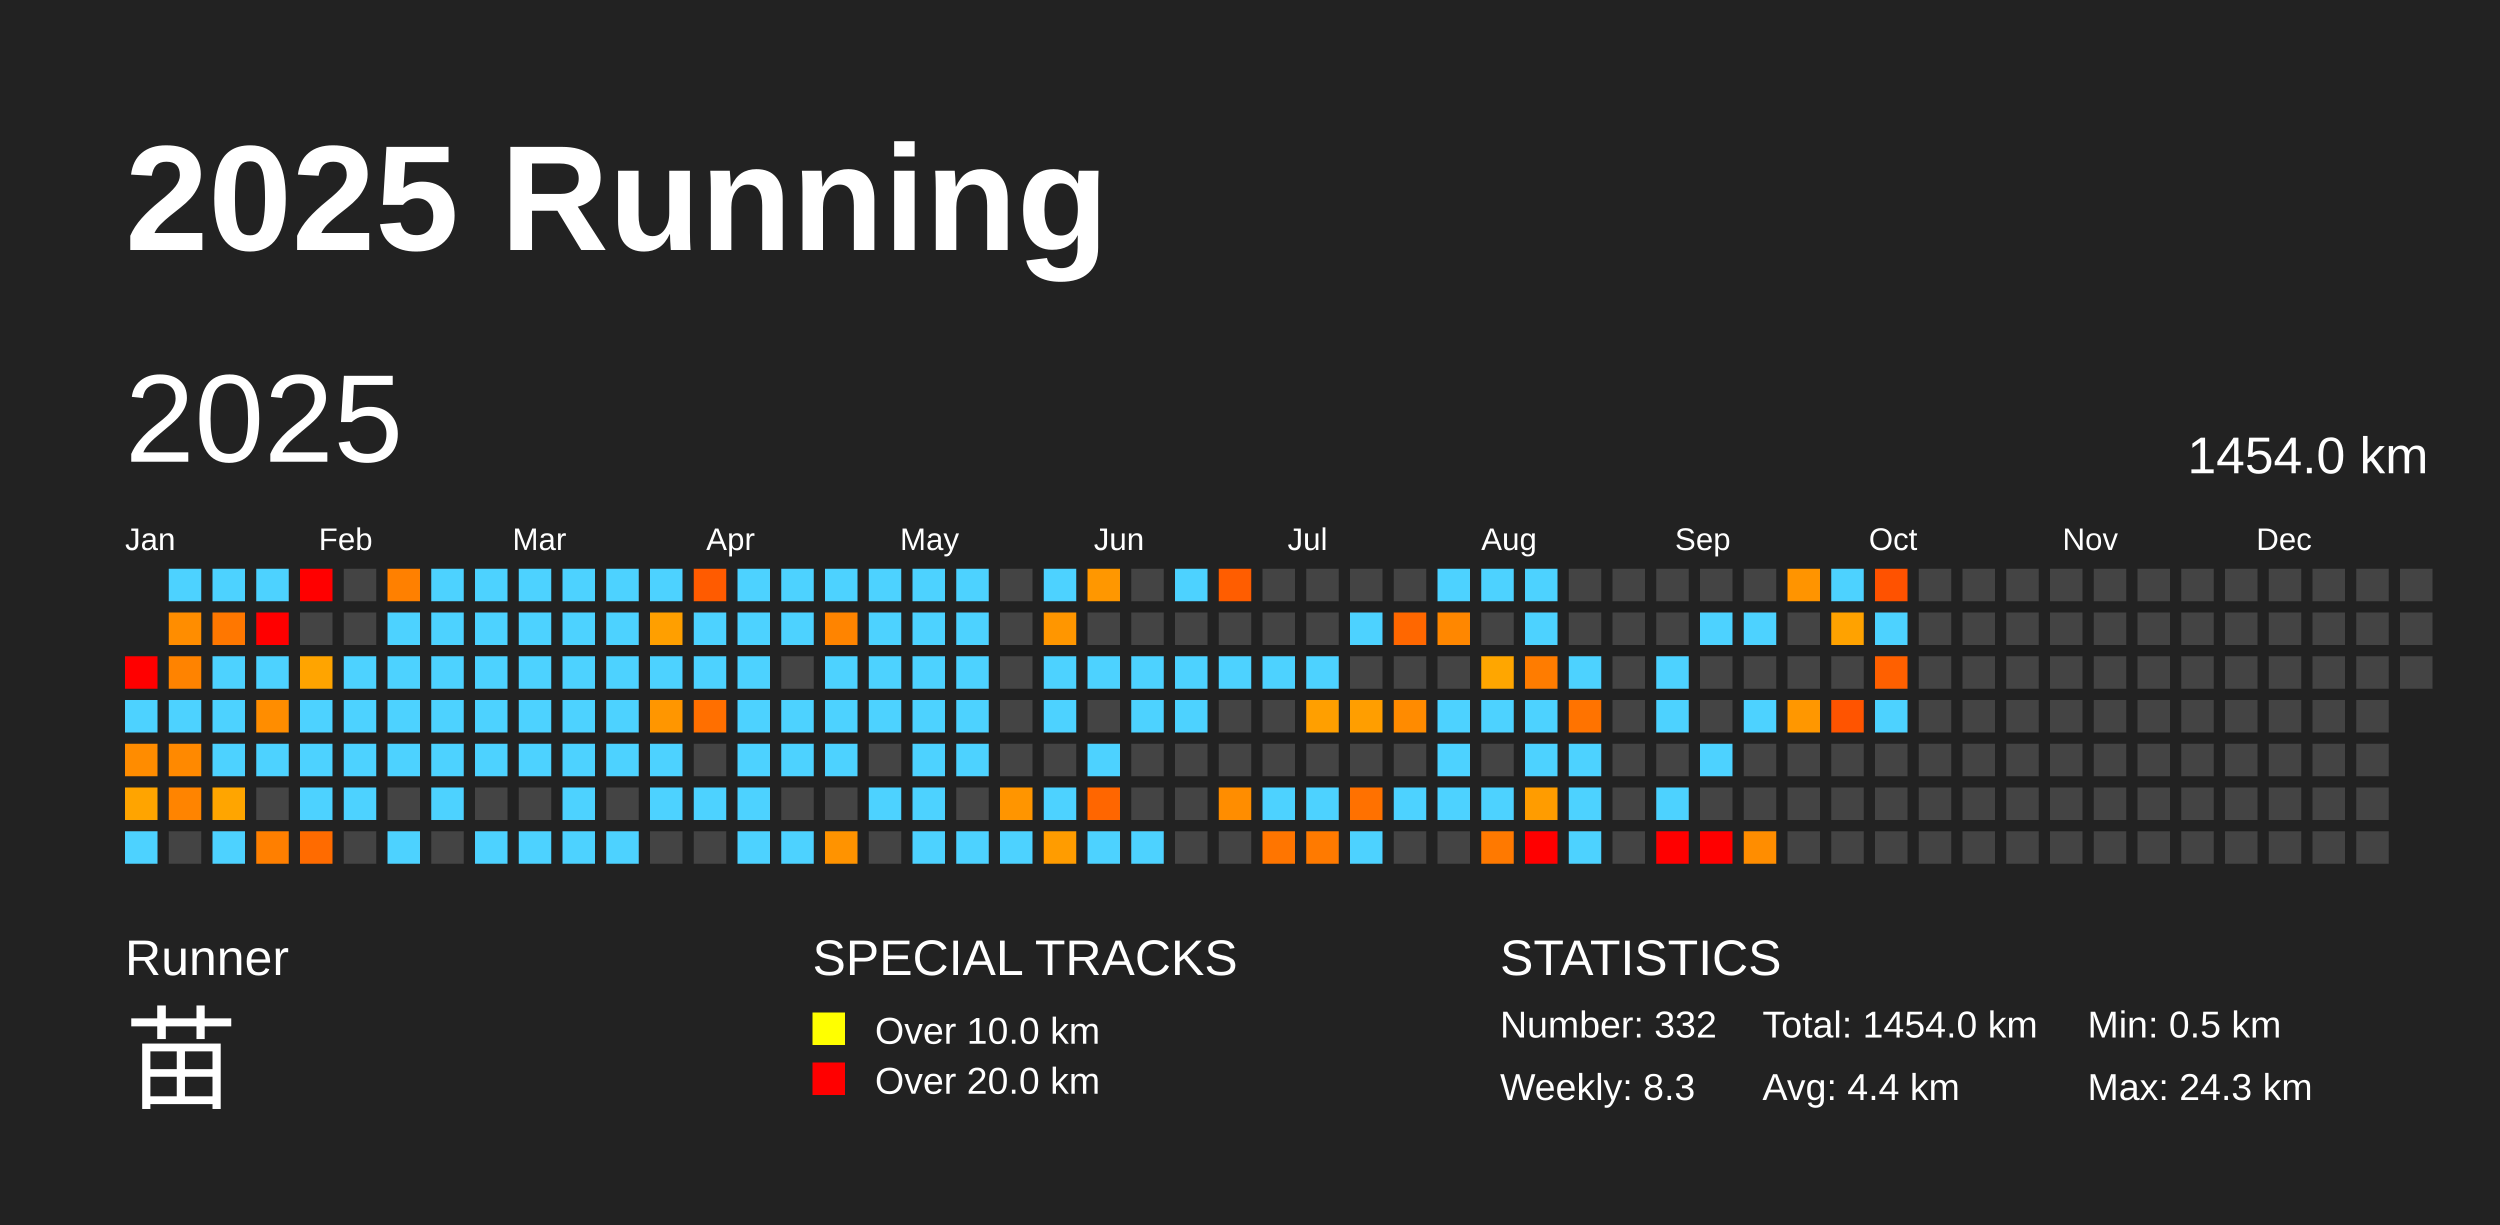
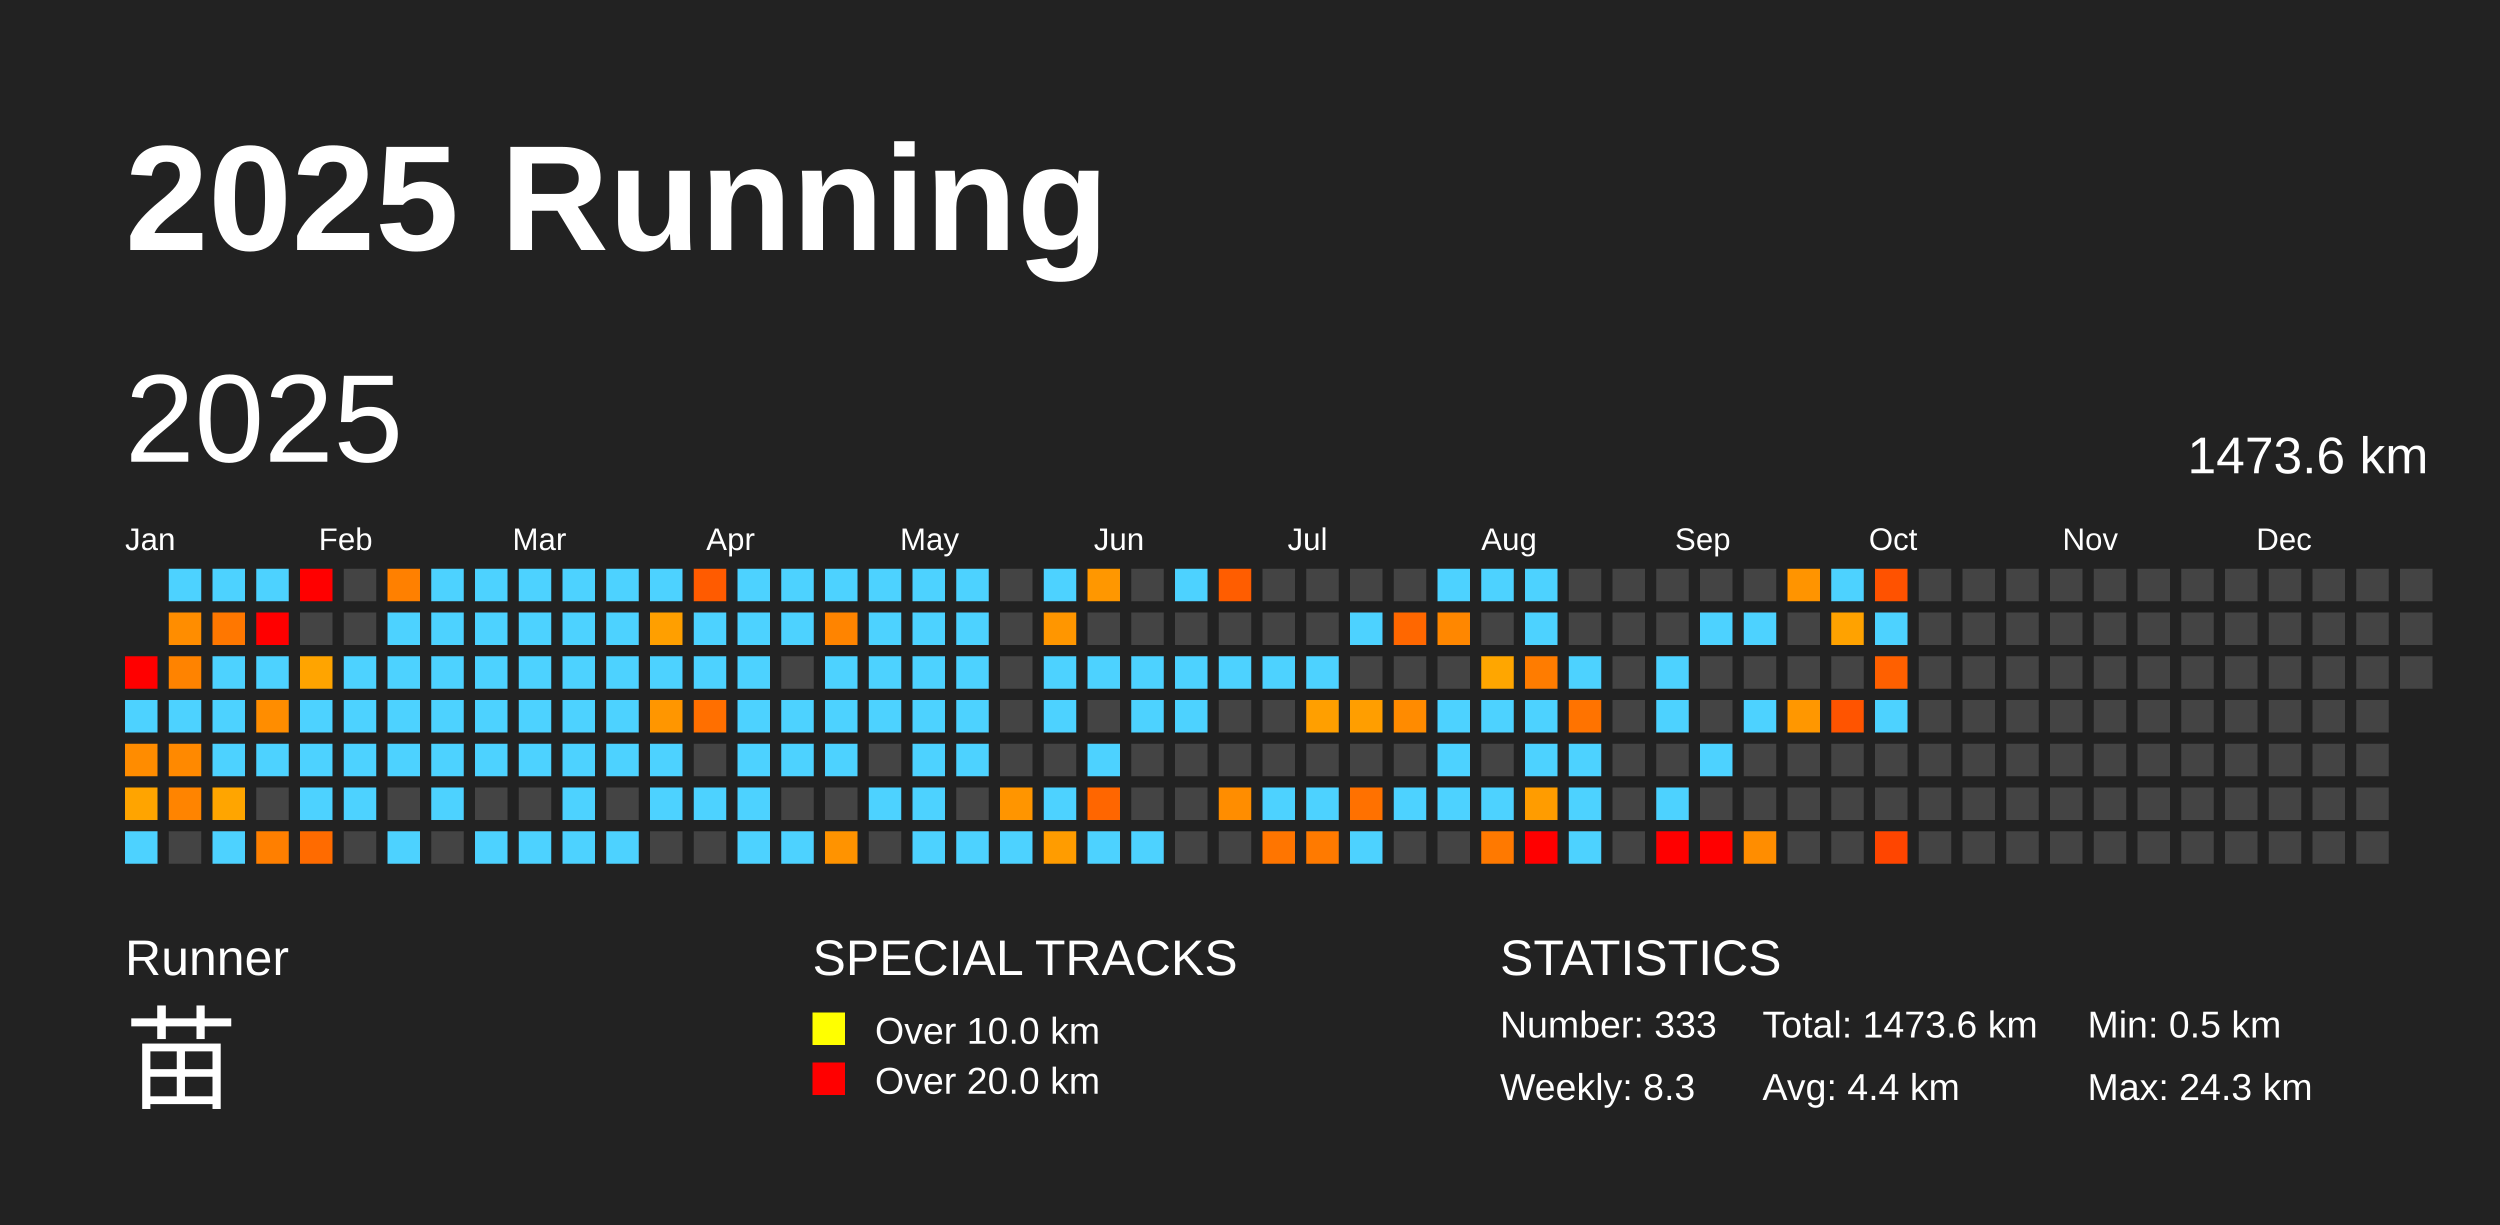
<svg xmlns="http://www.w3.org/2000/svg" baseProfile="full" height="98mm" version="1.1" viewBox="0,0,200,98" width="200mm">
  <defs />
  <rect fill="#222222" height="98" width="200" x="0" y="0" />
  <text fill="#FFFFFF" style="font-size:12px; font-family:Arial; font-weight:bold;" x="10" y="20">2025 Running</text>
  <text fill="#FFFFFF" style="font-size:4px; font-family:Arial" x="10" y="78">Runner</text>
  <text fill="#FFFFFF" style="font-size:9px; font-family:Arial" x="10" y="88">苗</text>
  <text fill="#FFFFFF" style="font-size:4px; font-family:Arial" x="65" y="78">SPECIAL TRACKS</text>
  <rect fill="yellow" height="2.6" width="2.6" x="65" y="81" />
  <text fill="#FFFFFF" style="font-size:3px; font-family:Arial" x="70" y="83.5">Over 10.0 km</text>
  <rect fill="red" height="2.6" width="2.6" x="65" y="85" />
  <text fill="#FFFFFF" style="font-size:3px; font-family:Arial" x="70" y="87.5">Over 20.0 km</text>
  <text fill="#FFFFFF" style="font-size:4px; font-family:Arial" x="120" y="78">STATISTICS</text>
-   <text fill="#FFFFFF" style="font-size:3px; font-family:Arial" x="120" y="83">Number: 332</text>
+   <text fill="#FFFFFF" style="font-size:3px; font-family:Arial" x="120" y="83">Number: 333</text>
  <text fill="#FFFFFF" style="font-size:3px; font-family:Arial" x="120" y="88">Weekly: 8.3</text>
-   <text fill="#FFFFFF" style="font-size:3px; font-family:Arial" x="141" y="83">Total: 1454.0 km</text>
+   <text fill="#FFFFFF" style="font-size:3px; font-family:Arial" x="141" y="83">Total: 1473.6 km</text>
  <text fill="#FFFFFF" style="font-size:3px; font-family:Arial" x="141" y="88">Avg: 4.4 km</text>
  <text fill="#FFFFFF" style="font-size:3px; font-family:Arial" x="167" y="83">Min: 0.5 km</text>
  <text fill="#FFFFFF" style="font-size:3px; font-family:Arial" x="167" y="88">Max: 24.3 km</text>
  <text dominant-baseline="hanging" fill="#FFFFFF" style="font-size:10.0px; font-family:Arial;" x="10" y="30">2025</text>
-   <text dominant-baseline="hanging" fill="#FFFFFF" style="font-size:4.125px; font-family:Arial;" x="175" y="35">1454.0 km</text>
+   <text dominant-baseline="hanging" fill="#FFFFFF" style="font-size:4.125px; font-family:Arial;" x="175" y="35">1473.6 km</text>
  <text fill="#FFFFFF" style="font-size:2.5px; font-family:Arial" x="10.0" y="44">Jan</text>
  <text fill="#FFFFFF" style="font-size:2.5px; font-family:Arial" x="25.5" y="44">Feb</text>
  <text fill="#FFFFFF" style="font-size:2.5px; font-family:Arial" x="41.0" y="44">Mar</text>
  <text fill="#FFFFFF" style="font-size:2.5px; font-family:Arial" x="56.5" y="44">Apr</text>
  <text fill="#FFFFFF" style="font-size:2.5px; font-family:Arial" x="72.0" y="44">May</text>
  <text fill="#FFFFFF" style="font-size:2.5px; font-family:Arial" x="87.5" y="44">Jun</text>
  <text fill="#FFFFFF" style="font-size:2.5px; font-family:Arial" x="103.0" y="44">Jul</text>
  <text fill="#FFFFFF" style="font-size:2.5px; font-family:Arial" x="118.5" y="44">Aug</text>
  <text fill="#FFFFFF" style="font-size:2.5px; font-family:Arial" x="134.0" y="44">Sep</text>
  <text fill="#FFFFFF" style="font-size:2.5px; font-family:Arial" x="149.5" y="44">Oct</text>
  <text fill="#FFFFFF" style="font-size:2.5px; font-family:Arial" x="165.0" y="44">Nov</text>
  <text fill="#FFFFFF" style="font-size:2.5px; font-family:Arial" x="180.5" y="44">Dec</text>
  <rect fill="red" height="2.6" width="2.6" x="10.0" y="52.5" />
  <rect fill="#4dd2ff" height="2.6" width="2.6" x="10.0" y="56.0" />
  <rect fill="#ff8c00" height="2.6" width="2.6" x="10.0" y="59.5" />
  <rect fill="#ffa400" height="2.6" width="2.6" x="10.0" y="63.0" />
  <rect fill="#4dd2ff" height="2.6" width="2.6" x="10.0" y="66.5" />
  <rect fill="#4dd2ff" height="2.6" width="2.6" x="13.5" y="45.5" />
  <rect fill="#ff8d00" height="2.6" width="2.6" x="13.5" y="49.0" />
  <rect fill="#ff8300" height="2.6" width="2.6" x="13.5" y="52.5" />
  <rect fill="#4dd2ff" height="2.6" width="2.6" x="13.5" y="56.0" />
  <rect fill="#ff8900" height="2.6" width="2.6" x="13.5" y="59.5" />
  <rect fill="#ff8400" height="2.6" width="2.6" x="13.5" y="63.0" />
  <rect fill="#444444" height="2.6" width="2.6" x="13.5" y="66.5" />
  <rect fill="#4dd2ff" height="2.6" width="2.6" x="17.0" y="45.5" />
  <rect fill="#ff7700" height="2.6" width="2.6" x="17.0" y="49.0" />
  <rect fill="#4dd2ff" height="2.6" width="2.6" x="17.0" y="52.5" />
  <rect fill="#4dd2ff" height="2.6" width="2.6" x="17.0" y="56.0" />
  <rect fill="#4dd2ff" height="2.6" width="2.6" x="17.0" y="59.5" />
  <rect fill="#ffa500" height="2.6" width="2.6" x="17.0" y="63.0" />
  <rect fill="#4dd2ff" height="2.6" width="2.6" x="17.0" y="66.5" />
  <rect fill="#4dd2ff" height="2.6" width="2.6" x="20.5" y="45.5" />
  <rect fill="red" height="2.6" width="2.6" x="20.5" y="49.0" />
  <rect fill="#4dd2ff" height="2.6" width="2.6" x="20.5" y="52.5" />
  <rect fill="#ff8d00" height="2.6" width="2.6" x="20.5" y="56.0" />
  <rect fill="#4dd2ff" height="2.6" width="2.6" x="20.5" y="59.5" />
  <rect fill="#444444" height="2.6" width="2.6" x="20.5" y="63.0" />
  <rect fill="#ff7f00" height="2.6" width="2.6" x="20.5" y="66.5" />
  <rect fill="red" height="2.6" width="2.6" x="24.0" y="45.5" />
  <rect fill="#444444" height="2.6" width="2.6" x="24.0" y="49.0" />
  <rect fill="#ffa400" height="2.6" width="2.6" x="24.0" y="52.5" />
  <rect fill="#4dd2ff" height="2.6" width="2.6" x="24.0" y="56.0" />
  <rect fill="#4dd2ff" height="2.6" width="2.6" x="24.0" y="59.5" />
  <rect fill="#4dd2ff" height="2.6" width="2.6" x="24.0" y="63.0" />
  <rect fill="#ff6b00" height="2.6" width="2.6" x="24.0" y="66.5" />
  <rect fill="#444444" height="2.6" width="2.6" x="27.5" y="45.5" />
  <rect fill="#444444" height="2.6" width="2.6" x="27.5" y="49.0" />
  <rect fill="#4dd2ff" height="2.6" width="2.6" x="27.5" y="52.5" />
  <rect fill="#4dd2ff" height="2.6" width="2.6" x="27.5" y="56.0" />
  <rect fill="#4dd2ff" height="2.6" width="2.6" x="27.5" y="59.5" />
  <rect fill="#4dd2ff" height="2.6" width="2.6" x="27.5" y="63.0" />
  <rect fill="#444444" height="2.6" width="2.6" x="27.5" y="66.5" />
  <rect fill="#ff8000" height="2.6" width="2.6" x="31.0" y="45.5" />
  <rect fill="#4dd2ff" height="2.6" width="2.6" x="31.0" y="49.0" />
  <rect fill="#4dd2ff" height="2.6" width="2.6" x="31.0" y="52.5" />
  <rect fill="#4dd2ff" height="2.6" width="2.6" x="31.0" y="56.0" />
  <rect fill="#4dd2ff" height="2.6" width="2.6" x="31.0" y="59.5" />
  <rect fill="#444444" height="2.6" width="2.6" x="31.0" y="63.0" />
  <rect fill="#4dd2ff" height="2.6" width="2.6" x="31.0" y="66.5" />
  <rect fill="#4dd2ff" height="2.6" width="2.6" x="34.5" y="45.5" />
  <rect fill="#4dd2ff" height="2.6" width="2.6" x="34.5" y="49.0" />
  <rect fill="#4dd2ff" height="2.6" width="2.6" x="34.5" y="52.5" />
  <rect fill="#4dd2ff" height="2.6" width="2.6" x="34.5" y="56.0" />
  <rect fill="#4dd2ff" height="2.6" width="2.6" x="34.5" y="59.5" />
  <rect fill="#4dd2ff" height="2.6" width="2.6" x="34.5" y="63.0" />
  <rect fill="#444444" height="2.6" width="2.6" x="34.5" y="66.5" />
  <rect fill="#4dd2ff" height="2.6" width="2.6" x="38.0" y="45.5" />
  <rect fill="#4dd2ff" height="2.6" width="2.6" x="38.0" y="49.0" />
  <rect fill="#4dd2ff" height="2.6" width="2.6" x="38.0" y="52.5" />
  <rect fill="#4dd2ff" height="2.6" width="2.6" x="38.0" y="56.0" />
  <rect fill="#4dd2ff" height="2.6" width="2.6" x="38.0" y="59.5" />
  <rect fill="#444444" height="2.6" width="2.6" x="38.0" y="63.0" />
  <rect fill="#4dd2ff" height="2.6" width="2.6" x="38.0" y="66.5" />
  <rect fill="#4dd2ff" height="2.6" width="2.6" x="41.5" y="45.5" />
  <rect fill="#4dd2ff" height="2.6" width="2.6" x="41.5" y="49.0" />
  <rect fill="#4dd2ff" height="2.6" width="2.6" x="41.5" y="52.5" />
  <rect fill="#4dd2ff" height="2.6" width="2.6" x="41.5" y="56.0" />
  <rect fill="#4dd2ff" height="2.6" width="2.6" x="41.5" y="59.5" />
  <rect fill="#444444" height="2.6" width="2.6" x="41.5" y="63.0" />
  <rect fill="#4dd2ff" height="2.6" width="2.6" x="41.5" y="66.5" />
  <rect fill="#4dd2ff" height="2.6" width="2.6" x="45.0" y="45.5" />
  <rect fill="#4dd2ff" height="2.6" width="2.6" x="45.0" y="49.0" />
  <rect fill="#4dd2ff" height="2.6" width="2.6" x="45.0" y="52.5" />
  <rect fill="#4dd2ff" height="2.6" width="2.6" x="45.0" y="56.0" />
  <rect fill="#4dd2ff" height="2.6" width="2.6" x="45.0" y="59.5" />
  <rect fill="#4dd2ff" height="2.6" width="2.6" x="45.0" y="63.0" />
  <rect fill="#4dd2ff" height="2.6" width="2.6" x="45.0" y="66.5" />
  <rect fill="#4dd2ff" height="2.6" width="2.6" x="48.5" y="45.5" />
  <rect fill="#4dd2ff" height="2.6" width="2.6" x="48.5" y="49.0" />
  <rect fill="#4dd2ff" height="2.6" width="2.6" x="48.5" y="52.5" />
  <rect fill="#4dd2ff" height="2.6" width="2.6" x="48.5" y="56.0" />
  <rect fill="#4dd2ff" height="2.6" width="2.6" x="48.5" y="59.5" />
  <rect fill="#444444" height="2.6" width="2.6" x="48.5" y="63.0" />
  <rect fill="#4dd2ff" height="2.6" width="2.6" x="48.5" y="66.5" />
  <rect fill="#4dd2ff" height="2.6" width="2.6" x="52.0" y="45.5" />
  <rect fill="#ff9f00" height="2.6" width="2.6" x="52.0" y="49.0" />
  <rect fill="#4dd2ff" height="2.6" width="2.6" x="52.0" y="52.5" />
  <rect fill="#ff9600" height="2.6" width="2.6" x="52.0" y="56.0" />
  <rect fill="#4dd2ff" height="2.6" width="2.6" x="52.0" y="59.5" />
  <rect fill="#4dd2ff" height="2.6" width="2.6" x="52.0" y="63.0" />
  <rect fill="#444444" height="2.6" width="2.6" x="52.0" y="66.5" />
  <rect fill="#ff5b00" height="2.6" width="2.6" x="55.5" y="45.5" />
  <rect fill="#4dd2ff" height="2.6" width="2.6" x="55.5" y="49.0" />
  <rect fill="#4dd2ff" height="2.6" width="2.6" x="55.5" y="52.5" />
  <rect fill="#ff6f00" height="2.6" width="2.6" x="55.5" y="56.0" />
  <rect fill="#444444" height="2.6" width="2.6" x="55.5" y="59.5" />
  <rect fill="#4dd2ff" height="2.6" width="2.6" x="55.5" y="63.0" />
  <rect fill="#444444" height="2.6" width="2.6" x="55.5" y="66.5" />
  <rect fill="#4dd2ff" height="2.6" width="2.6" x="59.0" y="45.5" />
  <rect fill="#4dd2ff" height="2.6" width="2.6" x="59.0" y="49.0" />
  <rect fill="#4dd2ff" height="2.6" width="2.6" x="59.0" y="52.5" />
  <rect fill="#4dd2ff" height="2.6" width="2.6" x="59.0" y="56.0" />
  <rect fill="#4dd2ff" height="2.6" width="2.6" x="59.0" y="59.5" />
  <rect fill="#4dd2ff" height="2.6" width="2.6" x="59.0" y="63.0" />
  <rect fill="#4dd2ff" height="2.6" width="2.6" x="59.0" y="66.5" />
  <rect fill="#4dd2ff" height="2.6" width="2.6" x="62.5" y="45.5" />
  <rect fill="#4dd2ff" height="2.6" width="2.6" x="62.5" y="49.0" />
  <rect fill="#444444" height="2.6" width="2.6" x="62.5" y="52.5" />
  <rect fill="#4dd2ff" height="2.6" width="2.6" x="62.5" y="56.0" />
  <rect fill="#4dd2ff" height="2.6" width="2.6" x="62.5" y="59.5" />
  <rect fill="#444444" height="2.6" width="2.6" x="62.5" y="63.0" />
  <rect fill="#4dd2ff" height="2.6" width="2.6" x="62.5" y="66.5" />
  <rect fill="#4dd2ff" height="2.6" width="2.6" x="66.0" y="45.5" />
  <rect fill="#ff8400" height="2.6" width="2.6" x="66.0" y="49.0" />
  <rect fill="#4dd2ff" height="2.6" width="2.6" x="66.0" y="52.5" />
  <rect fill="#4dd2ff" height="2.6" width="2.6" x="66.0" y="56.0" />
  <rect fill="#4dd2ff" height="2.6" width="2.6" x="66.0" y="59.5" />
  <rect fill="#444444" height="2.6" width="2.6" x="66.0" y="63.0" />
  <rect fill="#ff9300" height="2.6" width="2.6" x="66.0" y="66.5" />
  <rect fill="#4dd2ff" height="2.6" width="2.6" x="69.5" y="45.5" />
  <rect fill="#4dd2ff" height="2.6" width="2.6" x="69.5" y="49.0" />
  <rect fill="#4dd2ff" height="2.6" width="2.6" x="69.5" y="52.5" />
  <rect fill="#4dd2ff" height="2.6" width="2.6" x="69.5" y="56.0" />
  <rect fill="#444444" height="2.6" width="2.6" x="69.5" y="59.5" />
  <rect fill="#4dd2ff" height="2.6" width="2.6" x="69.5" y="63.0" />
  <rect fill="#444444" height="2.6" width="2.6" x="69.5" y="66.5" />
  <rect fill="#4dd2ff" height="2.6" width="2.6" x="73.0" y="45.5" />
  <rect fill="#4dd2ff" height="2.6" width="2.6" x="73.0" y="49.0" />
  <rect fill="#4dd2ff" height="2.6" width="2.6" x="73.0" y="52.5" />
  <rect fill="#4dd2ff" height="2.6" width="2.6" x="73.0" y="56.0" />
  <rect fill="#4dd2ff" height="2.6" width="2.6" x="73.0" y="59.5" />
  <rect fill="#4dd2ff" height="2.6" width="2.6" x="73.0" y="63.0" />
  <rect fill="#4dd2ff" height="2.6" width="2.6" x="73.0" y="66.5" />
  <rect fill="#4dd2ff" height="2.6" width="2.6" x="76.5" y="45.5" />
  <rect fill="#4dd2ff" height="2.6" width="2.6" x="76.5" y="49.0" />
  <rect fill="#4dd2ff" height="2.6" width="2.6" x="76.5" y="52.5" />
  <rect fill="#4dd2ff" height="2.6" width="2.6" x="76.5" y="56.0" />
  <rect fill="#4dd2ff" height="2.6" width="2.6" x="76.5" y="59.5" />
  <rect fill="#444444" height="2.6" width="2.6" x="76.5" y="63.0" />
  <rect fill="#4dd2ff" height="2.6" width="2.6" x="76.5" y="66.5" />
  <rect fill="#444444" height="2.6" width="2.6" x="80.0" y="45.5" />
  <rect fill="#444444" height="2.6" width="2.6" x="80.0" y="49.0" />
  <rect fill="#444444" height="2.6" width="2.6" x="80.0" y="52.5" />
  <rect fill="#444444" height="2.6" width="2.6" x="80.0" y="56.0" />
  <rect fill="#444444" height="2.6" width="2.6" x="80.0" y="59.5" />
  <rect fill="#ff9500" height="2.6" width="2.6" x="80.0" y="63.0" />
  <rect fill="#4dd2ff" height="2.6" width="2.6" x="80.0" y="66.5" />
  <rect fill="#4dd2ff" height="2.6" width="2.6" x="83.5" y="45.5" />
  <rect fill="#ff9600" height="2.6" width="2.6" x="83.5" y="49.0" />
  <rect fill="#4dd2ff" height="2.6" width="2.6" x="83.5" y="52.5" />
  <rect fill="#4dd2ff" height="2.6" width="2.6" x="83.5" y="56.0" />
  <rect fill="#444444" height="2.6" width="2.6" x="83.5" y="59.5" />
  <rect fill="#4dd2ff" height="2.6" width="2.6" x="83.5" y="63.0" />
  <rect fill="#ff9c00" height="2.6" width="2.6" x="83.5" y="66.5" />
  <rect fill="#ff9700" height="2.6" width="2.6" x="87.0" y="45.5" />
  <rect fill="#444444" height="2.6" width="2.6" x="87.0" y="49.0" />
  <rect fill="#4dd2ff" height="2.6" width="2.6" x="87.0" y="52.5" />
  <rect fill="#444444" height="2.6" width="2.6" x="87.0" y="56.0" />
  <rect fill="#4dd2ff" height="2.6" width="2.6" x="87.0" y="59.5" />
  <rect fill="#ff6600" height="2.6" width="2.6" x="87.0" y="63.0" />
  <rect fill="#4dd2ff" height="2.6" width="2.6" x="87.0" y="66.5" />
  <rect fill="#444444" height="2.6" width="2.6" x="90.5" y="45.5" />
  <rect fill="#444444" height="2.6" width="2.6" x="90.5" y="49.0" />
  <rect fill="#4dd2ff" height="2.6" width="2.6" x="90.5" y="52.5" />
  <rect fill="#4dd2ff" height="2.6" width="2.6" x="90.5" y="56.0" />
  <rect fill="#444444" height="2.6" width="2.6" x="90.5" y="59.5" />
  <rect fill="#444444" height="2.6" width="2.6" x="90.5" y="63.0" />
  <rect fill="#4dd2ff" height="2.6" width="2.6" x="90.5" y="66.5" />
  <rect fill="#4dd2ff" height="2.6" width="2.6" x="94.0" y="45.5" />
  <rect fill="#444444" height="2.6" width="2.6" x="94.0" y="49.0" />
  <rect fill="#4dd2ff" height="2.6" width="2.6" x="94.0" y="52.5" />
  <rect fill="#4dd2ff" height="2.6" width="2.6" x="94.0" y="56.0" />
  <rect fill="#444444" height="2.6" width="2.6" x="94.0" y="59.5" />
  <rect fill="#444444" height="2.6" width="2.6" x="94.0" y="63.0" />
  <rect fill="#444444" height="2.6" width="2.6" x="94.0" y="66.5" />
  <rect fill="#ff5d00" height="2.6" width="2.6" x="97.5" y="45.5" />
  <rect fill="#444444" height="2.6" width="2.6" x="97.5" y="49.0" />
  <rect fill="#4dd2ff" height="2.6" width="2.6" x="97.5" y="52.5" />
  <rect fill="#444444" height="2.6" width="2.6" x="97.5" y="56.0" />
  <rect fill="#444444" height="2.6" width="2.6" x="97.5" y="59.5" />
  <rect fill="#ff8d00" height="2.6" width="2.6" x="97.5" y="63.0" />
  <rect fill="#444444" height="2.6" width="2.6" x="97.5" y="66.5" />
  <rect fill="#444444" height="2.6" width="2.6" x="101.0" y="45.5" />
  <rect fill="#444444" height="2.6" width="2.6" x="101.0" y="49.0" />
  <rect fill="#4dd2ff" height="2.6" width="2.6" x="101.0" y="52.5" />
  <rect fill="#444444" height="2.6" width="2.6" x="101.0" y="56.0" />
  <rect fill="#444444" height="2.6" width="2.6" x="101.0" y="59.5" />
  <rect fill="#4dd2ff" height="2.6" width="2.6" x="101.0" y="63.0" />
  <rect fill="#ff7500" height="2.6" width="2.6" x="101.0" y="66.5" />
  <rect fill="#444444" height="2.6" width="2.6" x="104.5" y="45.5" />
  <rect fill="#444444" height="2.6" width="2.6" x="104.5" y="49.0" />
  <rect fill="#4dd2ff" height="2.6" width="2.6" x="104.5" y="52.5" />
  <rect fill="#ff9f00" height="2.6" width="2.6" x="104.5" y="56.0" />
  <rect fill="#444444" height="2.6" width="2.6" x="104.5" y="59.5" />
  <rect fill="#4dd2ff" height="2.6" width="2.6" x="104.5" y="63.0" />
  <rect fill="#ff7a00" height="2.6" width="2.6" x="104.5" y="66.5" />
  <rect fill="#444444" height="2.6" width="2.6" x="108.0" y="45.5" />
  <rect fill="#4dd2ff" height="2.6" width="2.6" x="108.0" y="49.0" />
  <rect fill="#444444" height="2.6" width="2.6" x="108.0" y="52.5" />
  <rect fill="#ff9e00" height="2.6" width="2.6" x="108.0" y="56.0" />
  <rect fill="#444444" height="2.6" width="2.6" x="108.0" y="59.5" />
  <rect fill="#ff7100" height="2.6" width="2.6" x="108.0" y="63.0" />
  <rect fill="#4dd2ff" height="2.6" width="2.6" x="108.0" y="66.5" />
  <rect fill="#444444" height="2.6" width="2.6" x="111.5" y="45.5" />
  <rect fill="#ff6700" height="2.6" width="2.6" x="111.5" y="49.0" />
  <rect fill="#444444" height="2.6" width="2.6" x="111.5" y="52.5" />
  <rect fill="#ff8b00" height="2.6" width="2.6" x="111.5" y="56.0" />
  <rect fill="#444444" height="2.6" width="2.6" x="111.5" y="59.5" />
  <rect fill="#4dd2ff" height="2.6" width="2.6" x="111.5" y="63.0" />
  <rect fill="#444444" height="2.6" width="2.6" x="111.5" y="66.5" />
  <rect fill="#4dd2ff" height="2.6" width="2.6" x="115.0" y="45.5" />
  <rect fill="#ff8700" height="2.6" width="2.6" x="115.0" y="49.0" />
  <rect fill="#444444" height="2.6" width="2.6" x="115.0" y="52.5" />
  <rect fill="#4dd2ff" height="2.6" width="2.6" x="115.0" y="56.0" />
  <rect fill="#4dd2ff" height="2.6" width="2.6" x="115.0" y="59.5" />
  <rect fill="#4dd2ff" height="2.6" width="2.6" x="115.0" y="63.0" />
  <rect fill="#444444" height="2.6" width="2.6" x="115.0" y="66.5" />
  <rect fill="#4dd2ff" height="2.6" width="2.6" x="118.5" y="45.5" />
  <rect fill="#444444" height="2.6" width="2.6" x="118.5" y="49.0" />
  <rect fill="#ffa600" height="2.6" width="2.6" x="118.5" y="52.5" />
  <rect fill="#4dd2ff" height="2.6" width="2.6" x="118.5" y="56.0" />
  <rect fill="#444444" height="2.6" width="2.6" x="118.5" y="59.5" />
  <rect fill="#4dd2ff" height="2.6" width="2.6" x="118.5" y="63.0" />
  <rect fill="#ff7900" height="2.6" width="2.6" x="118.5" y="66.5" />
  <rect fill="#4dd2ff" height="2.6" width="2.6" x="122.0" y="45.5" />
  <rect fill="#4dd2ff" height="2.6" width="2.6" x="122.0" y="49.0" />
  <rect fill="#ff7c00" height="2.6" width="2.6" x="122.0" y="52.5" />
  <rect fill="#4dd2ff" height="2.6" width="2.6" x="122.0" y="56.0" />
  <rect fill="#4dd2ff" height="2.6" width="2.6" x="122.0" y="59.5" />
  <rect fill="#ff9c00" height="2.6" width="2.6" x="122.0" y="63.0" />
  <rect fill="red" height="2.6" width="2.6" x="122.0" y="66.5" />
  <rect fill="#444444" height="2.6" width="2.6" x="125.5" y="45.5" />
  <rect fill="#444444" height="2.6" width="2.6" x="125.5" y="49.0" />
  <rect fill="#4dd2ff" height="2.6" width="2.6" x="125.5" y="52.5" />
  <rect fill="#ff7300" height="2.6" width="2.6" x="125.5" y="56.0" />
  <rect fill="#4dd2ff" height="2.6" width="2.6" x="125.5" y="59.5" />
  <rect fill="#4dd2ff" height="2.6" width="2.6" x="125.5" y="63.0" />
  <rect fill="#4dd2ff" height="2.6" width="2.6" x="125.5" y="66.5" />
  <rect fill="#444444" height="2.6" width="2.6" x="129.0" y="45.5" />
  <rect fill="#444444" height="2.6" width="2.6" x="129.0" y="49.0" />
  <rect fill="#444444" height="2.6" width="2.6" x="129.0" y="52.5" />
  <rect fill="#444444" height="2.6" width="2.6" x="129.0" y="56.0" />
  <rect fill="#444444" height="2.6" width="2.6" x="129.0" y="59.5" />
  <rect fill="#444444" height="2.6" width="2.6" x="129.0" y="63.0" />
  <rect fill="#444444" height="2.6" width="2.6" x="129.0" y="66.5" />
  <rect fill="#444444" height="2.6" width="2.6" x="132.5" y="45.5" />
  <rect fill="#444444" height="2.6" width="2.6" x="132.5" y="49.0" />
  <rect fill="#4dd2ff" height="2.6" width="2.6" x="132.5" y="52.5" />
  <rect fill="#4dd2ff" height="2.6" width="2.6" x="132.5" y="56.0" />
  <rect fill="#444444" height="2.6" width="2.6" x="132.5" y="59.5" />
  <rect fill="#4dd2ff" height="2.6" width="2.6" x="132.5" y="63.0" />
  <rect fill="red" height="2.6" width="2.6" x="132.5" y="66.5" />
  <rect fill="#444444" height="2.6" width="2.6" x="136.0" y="45.5" />
  <rect fill="#4dd2ff" height="2.6" width="2.6" x="136.0" y="49.0" />
  <rect fill="#444444" height="2.6" width="2.6" x="136.0" y="52.5" />
  <rect fill="#444444" height="2.6" width="2.6" x="136.0" y="56.0" />
  <rect fill="#4dd2ff" height="2.6" width="2.6" x="136.0" y="59.5" />
  <rect fill="#444444" height="2.6" width="2.6" x="136.0" y="63.0" />
  <rect fill="red" height="2.6" width="2.6" x="136.0" y="66.5" />
  <rect fill="#444444" height="2.6" width="2.6" x="139.5" y="45.5" />
  <rect fill="#4dd2ff" height="2.6" width="2.6" x="139.5" y="49.0" />
  <rect fill="#444444" height="2.6" width="2.6" x="139.5" y="52.5" />
  <rect fill="#4dd2ff" height="2.6" width="2.6" x="139.5" y="56.0" />
  <rect fill="#444444" height="2.6" width="2.6" x="139.5" y="59.5" />
  <rect fill="#444444" height="2.6" width="2.6" x="139.5" y="63.0" />
  <rect fill="#ff8d00" height="2.6" width="2.6" x="139.5" y="66.5" />
  <rect fill="#ff9400" height="2.6" width="2.6" x="143.0" y="45.5" />
  <rect fill="#444444" height="2.6" width="2.6" x="143.0" y="49.0" />
  <rect fill="#444444" height="2.6" width="2.6" x="143.0" y="52.5" />
  <rect fill="#ff9700" height="2.6" width="2.6" x="143.0" y="56.0" />
  <rect fill="#444444" height="2.6" width="2.6" x="143.0" y="59.5" />
  <rect fill="#444444" height="2.6" width="2.6" x="143.0" y="63.0" />
  <rect fill="#444444" height="2.6" width="2.6" x="143.0" y="66.5" />
  <rect fill="#4dd2ff" height="2.6" width="2.6" x="146.5" y="45.5" />
  <rect fill="#ffa200" height="2.6" width="2.6" x="146.5" y="49.0" />
  <rect fill="#444444" height="2.6" width="2.6" x="146.5" y="52.5" />
  <rect fill="#ff5400" height="2.6" width="2.6" x="146.5" y="56.0" />
  <rect fill="#444444" height="2.6" width="2.6" x="146.5" y="59.5" />
  <rect fill="#444444" height="2.6" width="2.6" x="146.5" y="63.0" />
  <rect fill="#444444" height="2.6" width="2.6" x="146.5" y="66.5" />
  <rect fill="#ff5200" height="2.6" width="2.6" x="150.0" y="45.5" />
  <rect fill="#4dd2ff" height="2.6" width="2.6" x="150.0" y="49.0" />
  <rect fill="#ff6000" height="2.6" width="2.6" x="150.0" y="52.5" />
  <rect fill="#4dd2ff" height="2.6" width="2.6" x="150.0" y="56.0" />
  <rect fill="#444444" height="2.6" width="2.6" x="150.0" y="59.5" />
  <rect fill="#444444" height="2.6" width="2.6" x="150.0" y="63.0" />
-   <rect fill="#444444" height="2.6" width="2.6" x="150.0" y="66.5" />
+   <rect fill="#ff4500" height="2.6" width="2.6" x="150.0" y="66.5" />
  <rect fill="#444444" height="2.6" width="2.6" x="153.5" y="45.5" />
  <rect fill="#444444" height="2.6" width="2.6" x="153.5" y="49.0" />
  <rect fill="#444444" height="2.6" width="2.6" x="153.5" y="52.5" />
  <rect fill="#444444" height="2.6" width="2.6" x="153.5" y="56.0" />
  <rect fill="#444444" height="2.6" width="2.6" x="153.5" y="59.5" />
  <rect fill="#444444" height="2.6" width="2.6" x="153.5" y="63.0" />
  <rect fill="#444444" height="2.6" width="2.6" x="153.5" y="66.5" />
  <rect fill="#444444" height="2.6" width="2.6" x="157.0" y="45.5" />
  <rect fill="#444444" height="2.6" width="2.6" x="157.0" y="49.0" />
  <rect fill="#444444" height="2.6" width="2.6" x="157.0" y="52.5" />
  <rect fill="#444444" height="2.6" width="2.6" x="157.0" y="56.0" />
  <rect fill="#444444" height="2.6" width="2.6" x="157.0" y="59.5" />
  <rect fill="#444444" height="2.6" width="2.6" x="157.0" y="63.0" />
  <rect fill="#444444" height="2.6" width="2.6" x="157.0" y="66.5" />
  <rect fill="#444444" height="2.6" width="2.6" x="160.5" y="45.5" />
  <rect fill="#444444" height="2.6" width="2.6" x="160.5" y="49.0" />
  <rect fill="#444444" height="2.6" width="2.6" x="160.5" y="52.5" />
  <rect fill="#444444" height="2.6" width="2.6" x="160.5" y="56.0" />
  <rect fill="#444444" height="2.6" width="2.6" x="160.5" y="59.5" />
  <rect fill="#444444" height="2.6" width="2.6" x="160.5" y="63.0" />
  <rect fill="#444444" height="2.6" width="2.6" x="160.5" y="66.5" />
  <rect fill="#444444" height="2.6" width="2.6" x="164.0" y="45.5" />
  <rect fill="#444444" height="2.6" width="2.6" x="164.0" y="49.0" />
  <rect fill="#444444" height="2.6" width="2.6" x="164.0" y="52.5" />
  <rect fill="#444444" height="2.6" width="2.6" x="164.0" y="56.0" />
  <rect fill="#444444" height="2.6" width="2.6" x="164.0" y="59.5" />
  <rect fill="#444444" height="2.6" width="2.6" x="164.0" y="63.0" />
  <rect fill="#444444" height="2.6" width="2.6" x="164.0" y="66.5" />
  <rect fill="#444444" height="2.6" width="2.6" x="167.5" y="45.5" />
  <rect fill="#444444" height="2.6" width="2.6" x="167.5" y="49.0" />
  <rect fill="#444444" height="2.6" width="2.6" x="167.5" y="52.5" />
  <rect fill="#444444" height="2.6" width="2.6" x="167.5" y="56.0" />
  <rect fill="#444444" height="2.6" width="2.6" x="167.5" y="59.5" />
  <rect fill="#444444" height="2.6" width="2.6" x="167.5" y="63.0" />
  <rect fill="#444444" height="2.6" width="2.6" x="167.5" y="66.5" />
  <rect fill="#444444" height="2.6" width="2.6" x="171.0" y="45.5" />
  <rect fill="#444444" height="2.6" width="2.6" x="171.0" y="49.0" />
  <rect fill="#444444" height="2.6" width="2.6" x="171.0" y="52.5" />
  <rect fill="#444444" height="2.6" width="2.6" x="171.0" y="56.0" />
  <rect fill="#444444" height="2.6" width="2.6" x="171.0" y="59.5" />
  <rect fill="#444444" height="2.6" width="2.6" x="171.0" y="63.0" />
  <rect fill="#444444" height="2.6" width="2.6" x="171.0" y="66.5" />
  <rect fill="#444444" height="2.6" width="2.6" x="174.5" y="45.5" />
  <rect fill="#444444" height="2.6" width="2.6" x="174.5" y="49.0" />
  <rect fill="#444444" height="2.6" width="2.6" x="174.5" y="52.5" />
  <rect fill="#444444" height="2.6" width="2.6" x="174.5" y="56.0" />
  <rect fill="#444444" height="2.6" width="2.6" x="174.5" y="59.5" />
  <rect fill="#444444" height="2.6" width="2.6" x="174.5" y="63.0" />
  <rect fill="#444444" height="2.6" width="2.6" x="174.5" y="66.5" />
  <rect fill="#444444" height="2.6" width="2.6" x="178.0" y="45.5" />
  <rect fill="#444444" height="2.6" width="2.6" x="178.0" y="49.0" />
  <rect fill="#444444" height="2.6" width="2.6" x="178.0" y="52.5" />
  <rect fill="#444444" height="2.6" width="2.6" x="178.0" y="56.0" />
  <rect fill="#444444" height="2.6" width="2.6" x="178.0" y="59.5" />
  <rect fill="#444444" height="2.6" width="2.6" x="178.0" y="63.0" />
  <rect fill="#444444" height="2.6" width="2.6" x="178.0" y="66.5" />
  <rect fill="#444444" height="2.6" width="2.6" x="181.5" y="45.5" />
  <rect fill="#444444" height="2.6" width="2.6" x="181.5" y="49.0" />
  <rect fill="#444444" height="2.6" width="2.6" x="181.5" y="52.5" />
  <rect fill="#444444" height="2.6" width="2.6" x="181.5" y="56.0" />
  <rect fill="#444444" height="2.6" width="2.6" x="181.5" y="59.5" />
  <rect fill="#444444" height="2.6" width="2.6" x="181.5" y="63.0" />
  <rect fill="#444444" height="2.6" width="2.6" x="181.5" y="66.5" />
  <rect fill="#444444" height="2.6" width="2.6" x="185.0" y="45.5" />
  <rect fill="#444444" height="2.6" width="2.6" x="185.0" y="49.0" />
  <rect fill="#444444" height="2.6" width="2.6" x="185.0" y="52.5" />
  <rect fill="#444444" height="2.6" width="2.6" x="185.0" y="56.0" />
  <rect fill="#444444" height="2.6" width="2.6" x="185.0" y="59.5" />
  <rect fill="#444444" height="2.6" width="2.6" x="185.0" y="63.0" />
  <rect fill="#444444" height="2.6" width="2.6" x="185.0" y="66.5" />
  <rect fill="#444444" height="2.6" width="2.6" x="188.5" y="45.5" />
  <rect fill="#444444" height="2.6" width="2.6" x="188.5" y="49.0" />
  <rect fill="#444444" height="2.6" width="2.6" x="188.5" y="52.5" />
  <rect fill="#444444" height="2.6" width="2.6" x="188.5" y="56.0" />
  <rect fill="#444444" height="2.6" width="2.6" x="188.5" y="59.5" />
  <rect fill="#444444" height="2.6" width="2.6" x="188.5" y="63.0" />
  <rect fill="#444444" height="2.6" width="2.6" x="188.5" y="66.5" />
  <rect fill="#444444" height="2.6" width="2.6" x="192.0" y="45.5" />
  <rect fill="#444444" height="2.6" width="2.6" x="192.0" y="49.0" />
  <rect fill="#444444" height="2.6" width="2.6" x="192.0" y="52.5" />
</svg>
